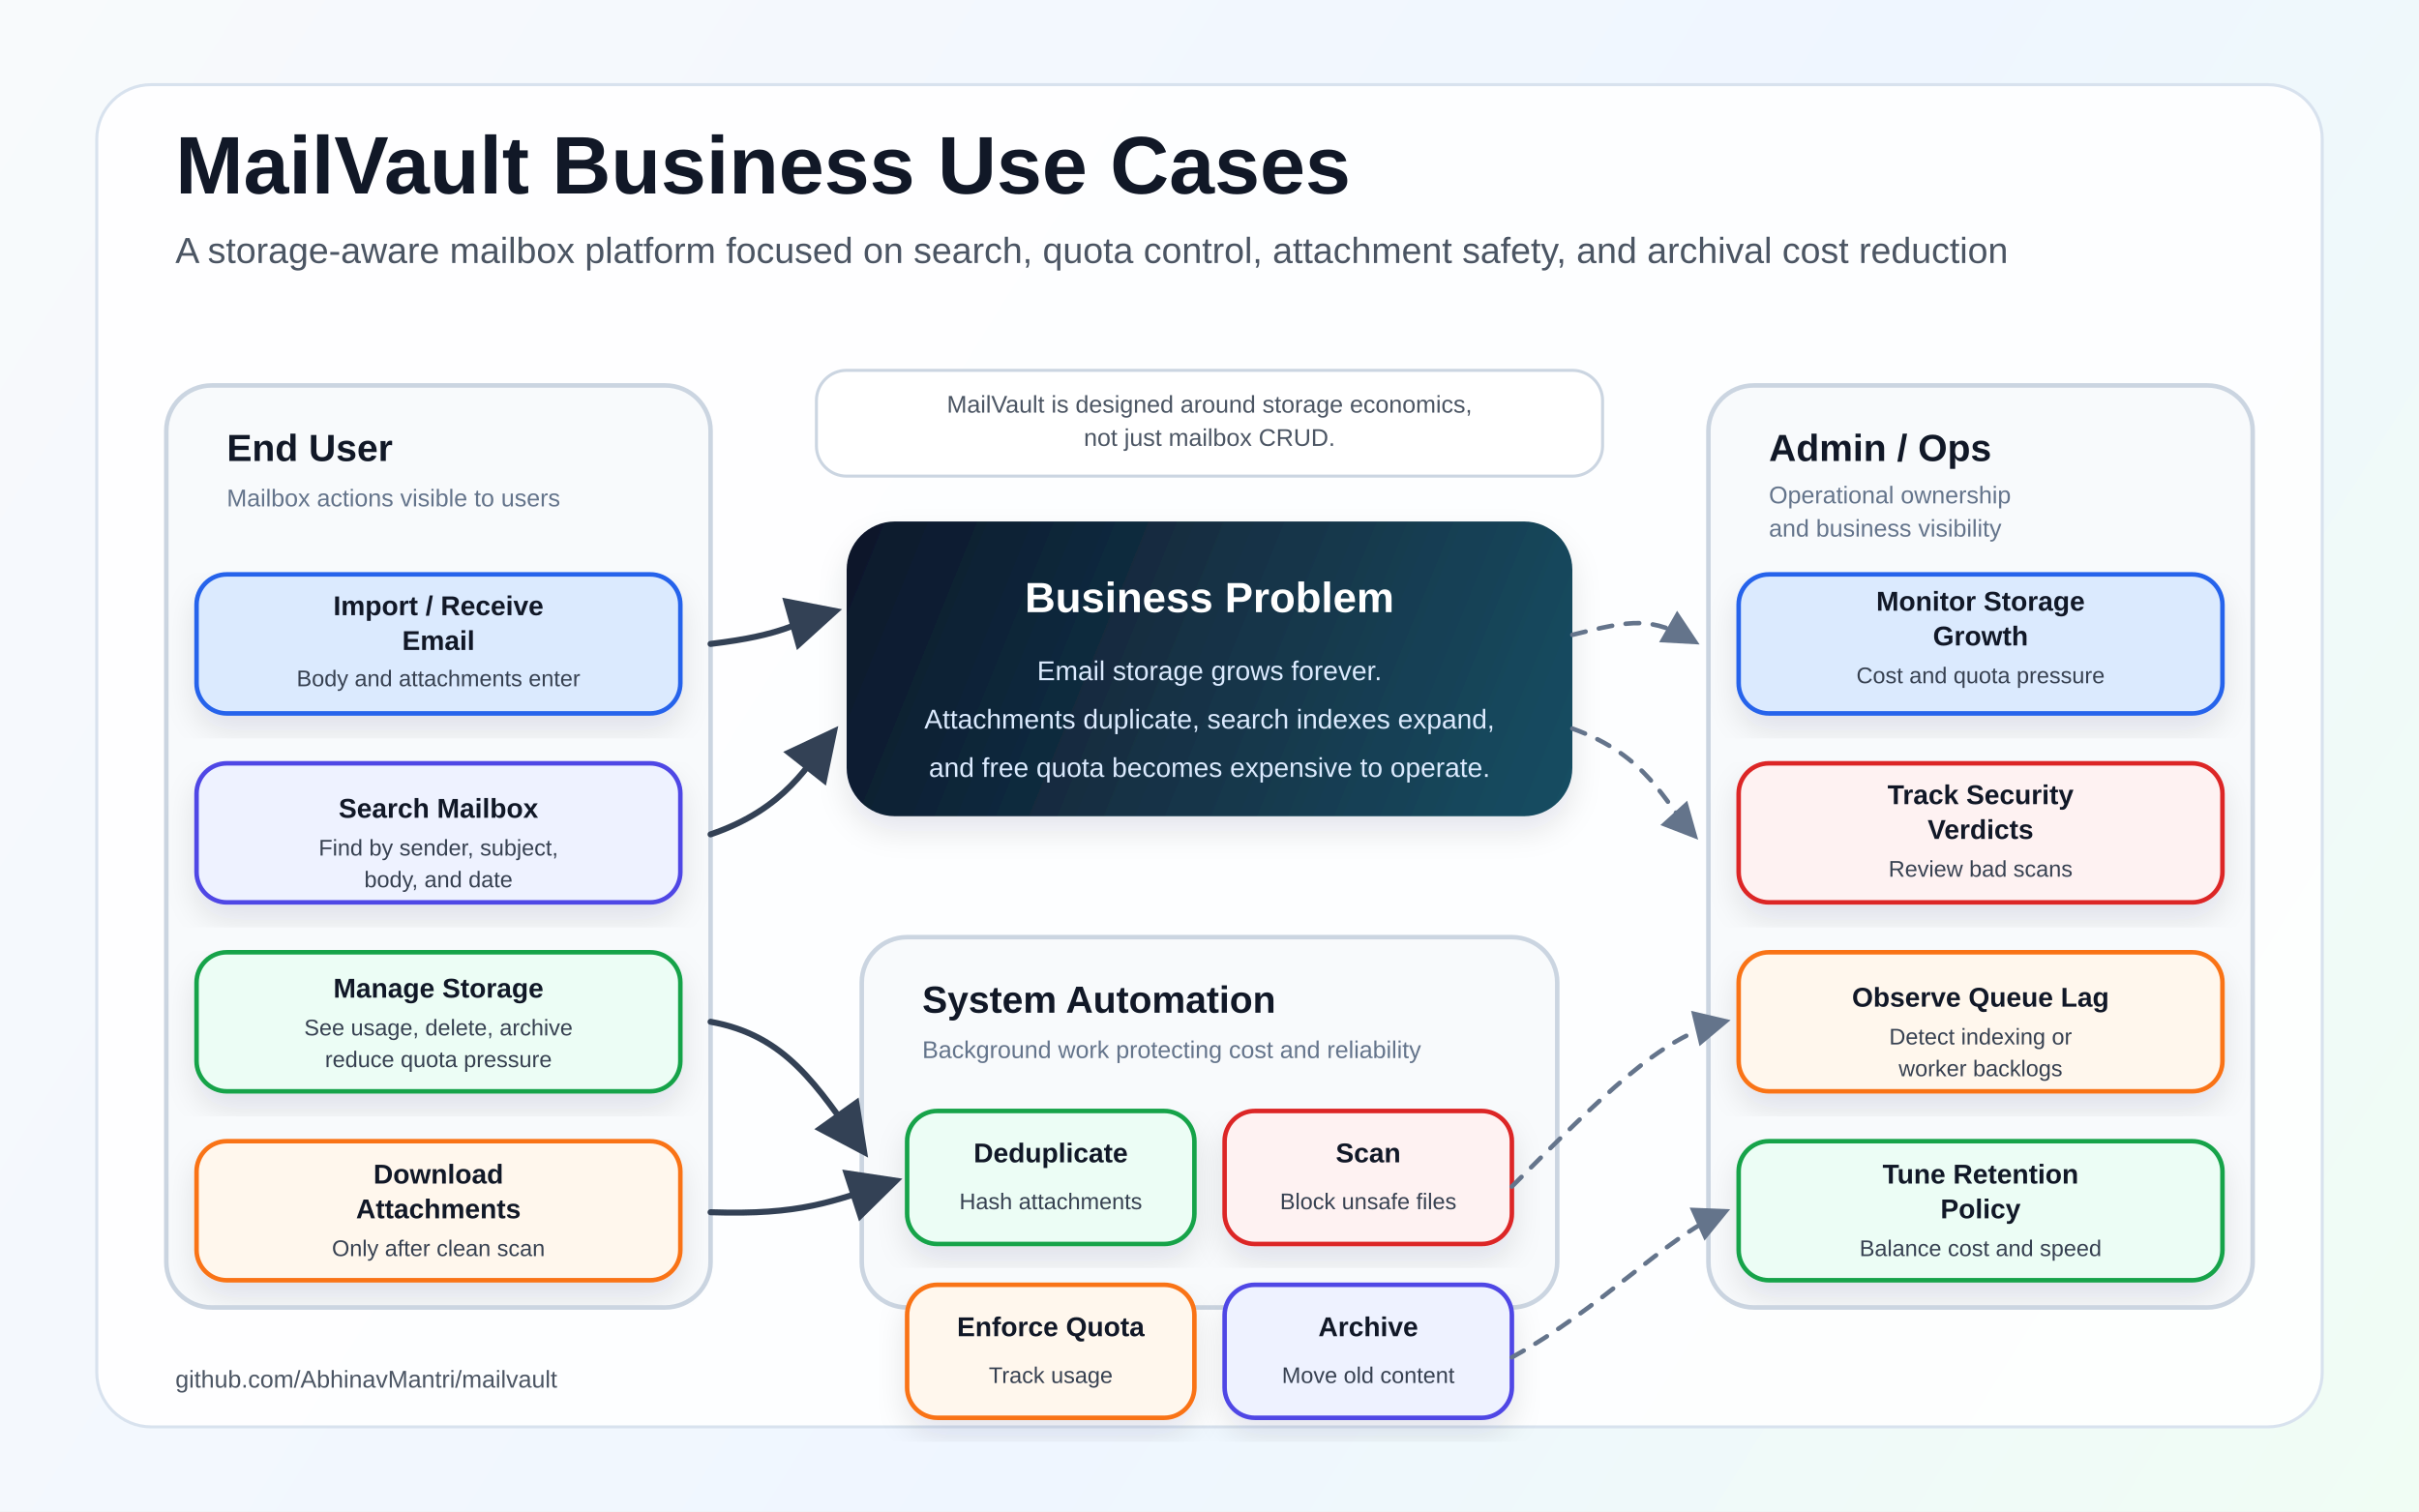
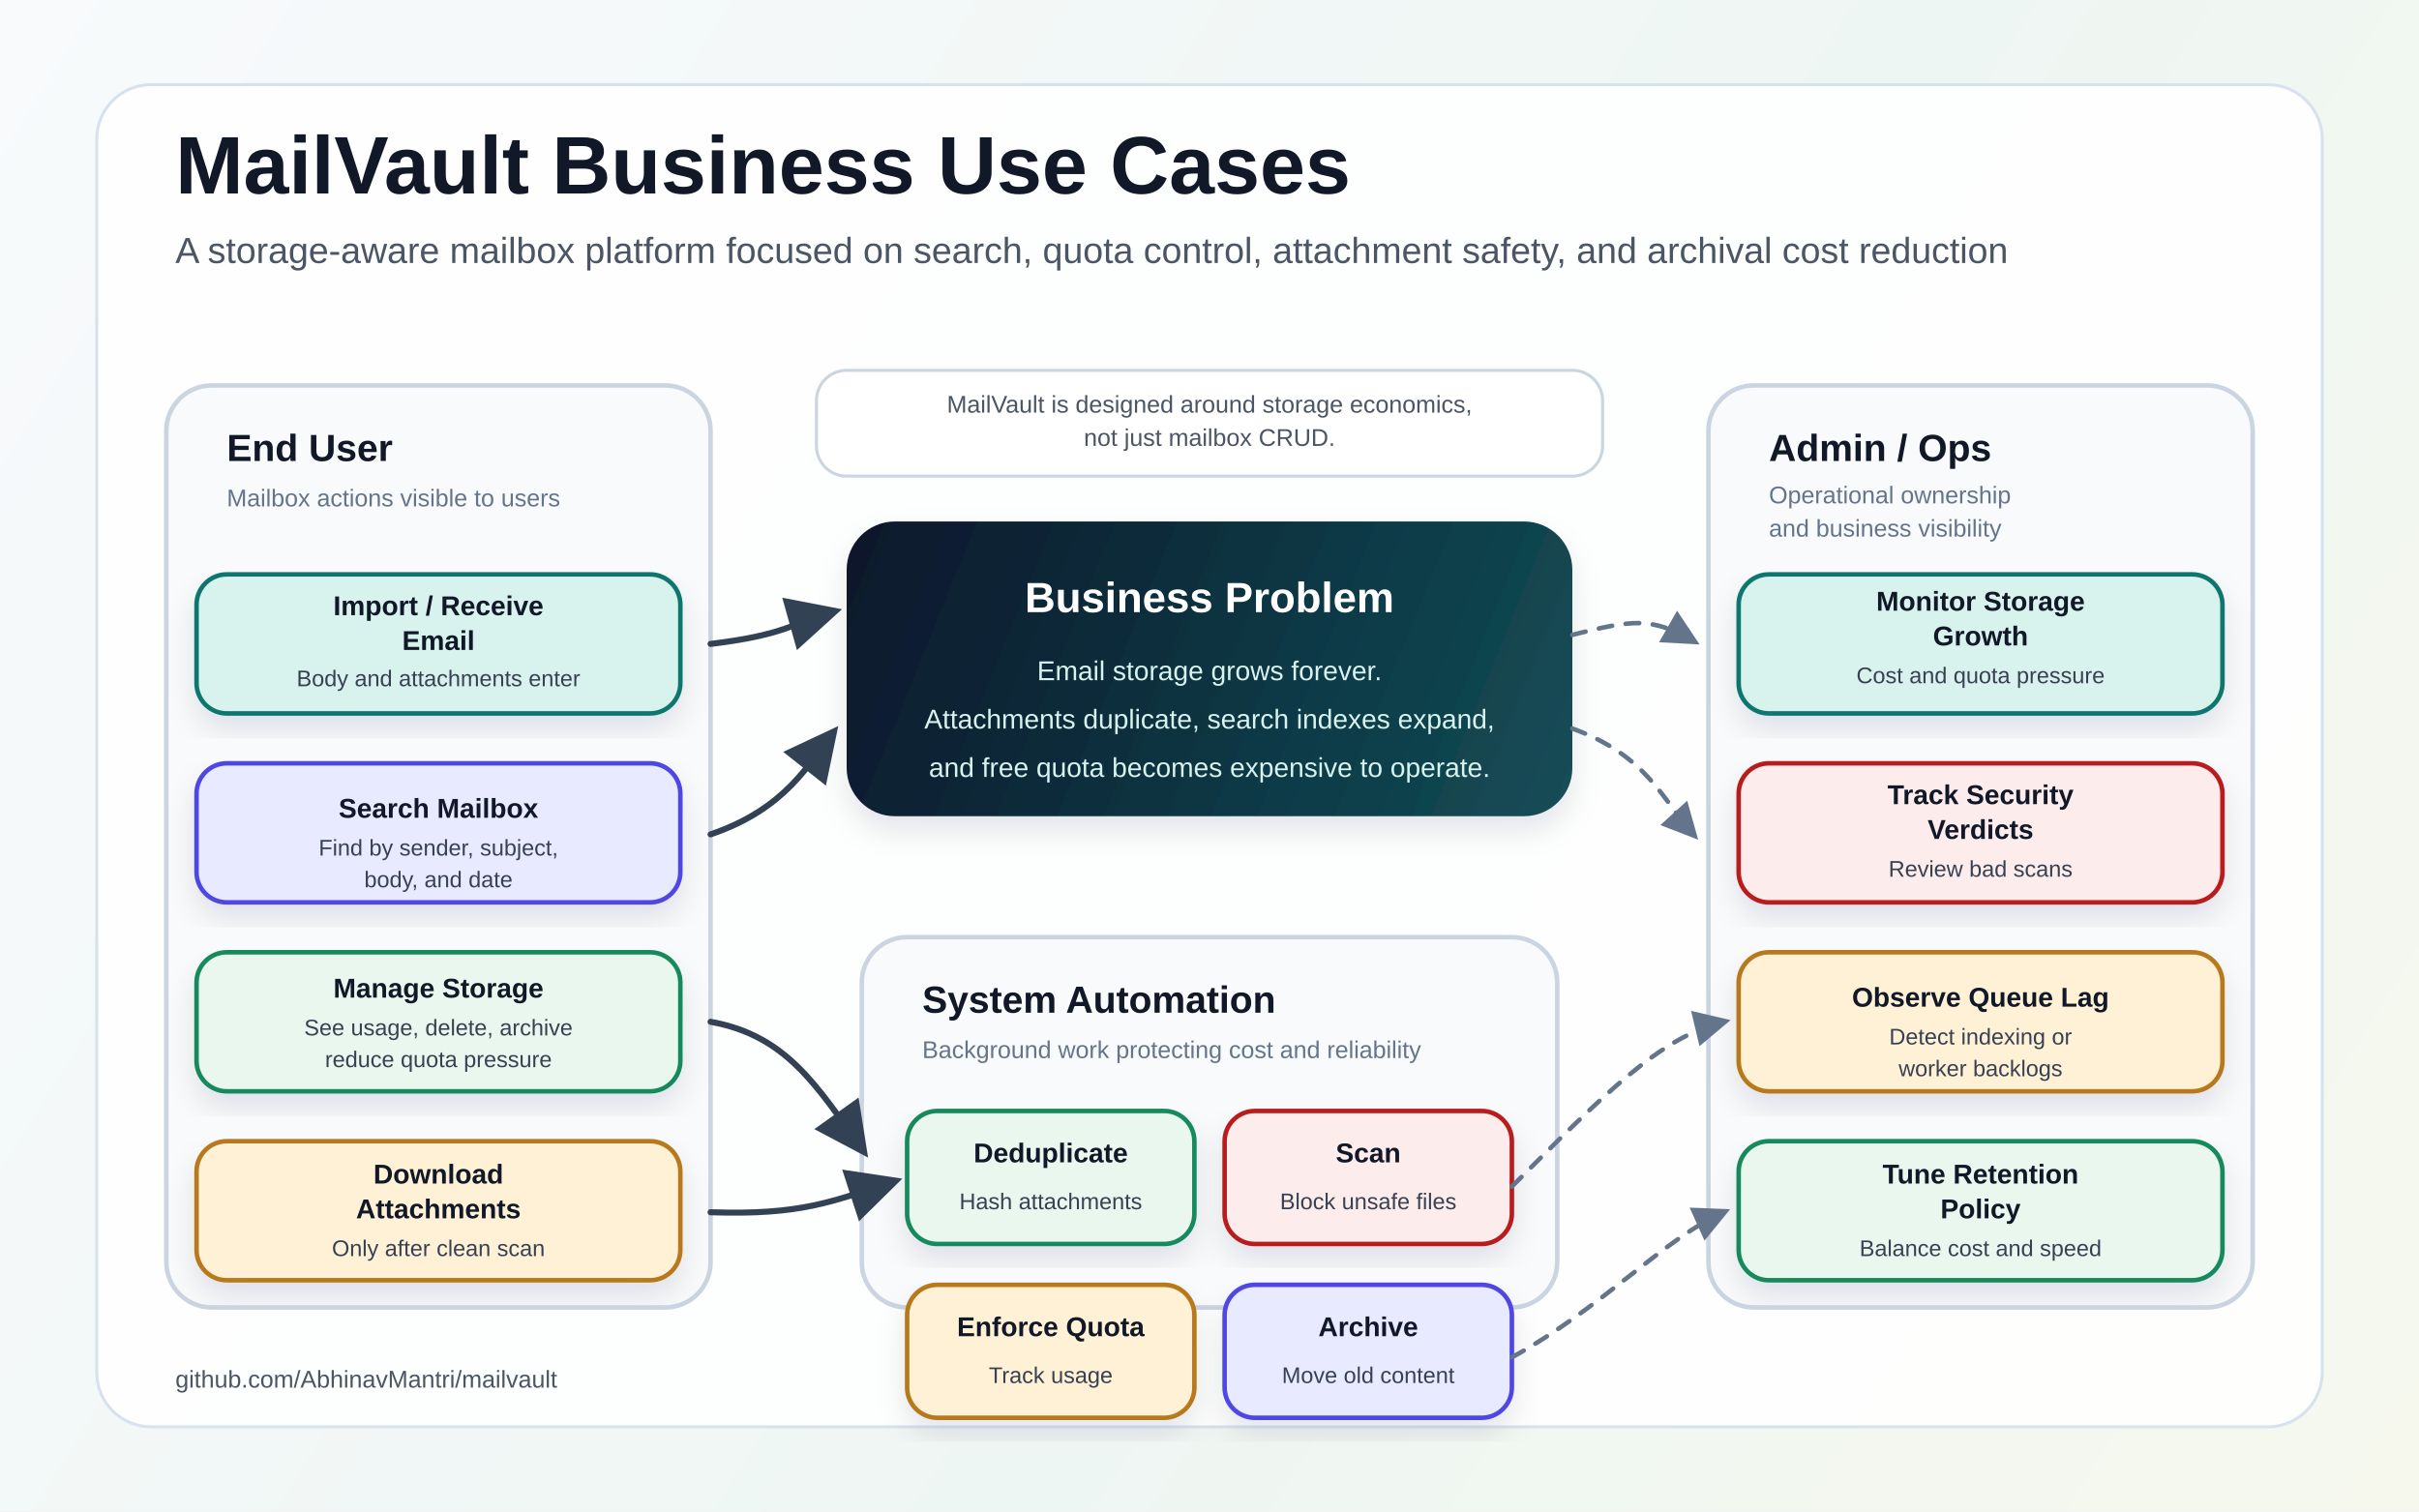
<svg xmlns="http://www.w3.org/2000/svg" width="1600" height="1000" viewBox="0 0 1600 1000" fill="none" role="img" aria-labelledby="title desc">
  <defs>
    <style>
      .title { font: 700 54px Arial, Helvetica, sans-serif; fill: #111827; }
      .subtitle { font: 400 24px Arial, Helvetica, sans-serif; fill: #4b5563; }
      .group-title { font: 700 25px Arial, Helvetica, sans-serif; fill: #111827; }
      .group-note { font: 400 16px Arial, Helvetica, sans-serif; fill: #64748b; }
      .box-title { font: 700 18px Arial, Helvetica, sans-serif; fill: #111827; }
      .box-body { font: 400 15px Arial, Helvetica, sans-serif; fill: #374151; }
      .small { font: 400 16px Arial, Helvetica, sans-serif; fill: #4b5563; }
      .label { font: 700 16px Arial, Helvetica, sans-serif; fill: #334155; }
      .white-title { font: 700 28px Arial, Helvetica, sans-serif; fill: #ffffff; }
-       .white-small { font: 400 18px Arial, Helvetica, sans-serif; fill: #dbeafe; }
+       .white-small { font: 400 18px Arial, Helvetica, sans-serif; fill: #D8F3EE; }
      .arrow { stroke: #334155; stroke-width: 4; stroke-linecap: round; stroke-linejoin: round; }
      .soft-arrow { stroke: #64748b; stroke-width: 3; stroke-linecap: round; stroke-linejoin: round; stroke-dasharray: 9 9; }
      .box { stroke-width: 3; rx: 20; }
    </style>
    <marker id="arrow" viewBox="0 0 10 10" refX="8" refY="5" markerWidth="9" markerHeight="9" orient="auto">
      <path d="M0 0 L10 5 L0 10 z" fill="#334155" />
    </marker>
    <marker id="softArrow" viewBox="0 0 10 10" refX="8" refY="5" markerWidth="8" markerHeight="8" orient="auto">
      <path d="M0 0 L10 5 L0 10 z" fill="#64748b" />
    </marker>
    <linearGradient id="pageBg" x1="0" y1="0" x2="1600" y2="1000" gradientUnits="userSpaceOnUse">
      <stop stop-color="#f8fafc" />
-       <stop offset="0.58" stop-color="#eff6ff" />
-       <stop offset="1" stop-color="#f0fdf4" />
+       <stop offset="0.58" stop-color="#EEF6F3" />
+       <stop offset="1" stop-color="#F6F8EE" />
    </linearGradient>
    <linearGradient id="problemBg" x1="560" y1="345" x2="1040" y2="540" gradientUnits="userSpaceOnUse">
      <stop stop-color="#0f172a" />
-       <stop offset="1" stop-color="#164e63" />
+       <stop offset="1" stop-color="#124E57" />
    </linearGradient>
    <filter id="shadow" x="-10%" y="-12%" width="120%" height="130%">
      <feDropShadow dx="0" dy="10" stdDeviation="10" flood-color="#0f172a" flood-opacity="0.10" />
    </filter>
  </defs>
  <rect width="1600" height="1000" fill="url(#pageBg)" />
  <rect x="64" y="56" width="1472" height="888" rx="36" fill="#ffffff" fill-opacity="0.88" stroke="#d8e2ee" stroke-width="2" />
  <text x="116" y="128" class="title">MailVault Business Use Cases</text>
  <text x="116" y="174" class="subtitle">A storage-aware mailbox platform focused on search, quota control, attachment safety, and archival cost reduction</text>
  <rect x="110" y="255" width="360" height="610" rx="30" fill="#f8fafc" stroke="#cbd5e1" stroke-width="3" />
  <text x="150" y="305" class="group-title">End User</text>
  <text x="150" y="335" class="group-note">Mailbox actions visible to users</text>
-   <rect x="130" y="380" width="320" height="92" class="box" fill="#dbeafe" stroke="#2563eb" filter="url(#shadow)" />
+   <rect x="130" y="380" width="320" height="92" class="box" fill="#D8F3EE" stroke="#0F766E" filter="url(#shadow)" />
  <text x="290" y="407" text-anchor="middle" class="box-title">Import / Receive</text>
  <text x="290" y="430" text-anchor="middle" class="box-title">Email</text>
  <text x="290" y="454" text-anchor="middle" class="box-body">Body and attachments enter</text>
-   <rect x="130" y="505" width="320" height="92" class="box" fill="#eef2ff" stroke="#4f46e5" filter="url(#shadow)" />
+   <rect x="130" y="505" width="320" height="92" class="box" fill="#E8EAFF" stroke="#4F46E5" filter="url(#shadow)" />
  <text x="290" y="541" text-anchor="middle" class="box-title">Search Mailbox</text>
  <text x="290" y="566" text-anchor="middle" class="box-body">Find by sender, subject,</text>
  <text x="290" y="587" text-anchor="middle" class="box-body">body, and date</text>
-   <rect x="130" y="630" width="320" height="92" class="box" fill="#ecfdf5" stroke="#16a34a" filter="url(#shadow)" />
+   <rect x="130" y="630" width="320" height="92" class="box" fill="#E9F7EF" stroke="#168A5B" filter="url(#shadow)" />
  <text x="290" y="660" text-anchor="middle" class="box-title">Manage Storage</text>
  <text x="290" y="685" text-anchor="middle" class="box-body">See usage, delete, archive</text>
  <text x="290" y="706" text-anchor="middle" class="box-body">reduce quota pressure</text>
-   <rect x="130" y="755" width="320" height="92" class="box" fill="#fff7ed" stroke="#f97316" filter="url(#shadow)" />
+   <rect x="130" y="755" width="320" height="92" class="box" fill="#FFF1D6" stroke="#B7791F" filter="url(#shadow)" />
  <text x="290" y="783" text-anchor="middle" class="box-title">Download</text>
  <text x="290" y="806" text-anchor="middle" class="box-title">Attachments</text>
  <text x="290" y="831" text-anchor="middle" class="box-body">Only after clean scan</text>
  <rect x="560" y="345" width="480" height="195" rx="32" fill="url(#problemBg)" filter="url(#shadow)" />
  <text x="800" y="405" text-anchor="middle" class="white-title">Business Problem</text>
  <text x="800" y="450" text-anchor="middle" class="white-small">Email storage grows forever.</text>
  <text x="800" y="482" text-anchor="middle" class="white-small">Attachments duplicate, search indexes expand,</text>
  <text x="800" y="514" text-anchor="middle" class="white-small">and free quota becomes expensive to operate.</text>
  <rect x="570" y="620" width="460" height="245" rx="30" fill="#f8fafc" stroke="#cbd5e1" stroke-width="3" />
  <text x="610" y="670" class="group-title">System Automation</text>
  <text x="610" y="700" class="group-note">Background work protecting cost and reliability</text>
-   <rect x="600" y="735" width="190" height="88" class="box" fill="#ecfdf5" stroke="#16a34a" filter="url(#shadow)" />
+   <rect x="600" y="735" width="190" height="88" class="box" fill="#E9F7EF" stroke="#168A5B" filter="url(#shadow)" />
  <text x="695" y="769" text-anchor="middle" class="box-title">Deduplicate</text>
  <text x="695" y="800" text-anchor="middle" class="box-body">Hash attachments</text>
-   <rect x="810" y="735" width="190" height="88" class="box" fill="#fef2f2" stroke="#dc2626" filter="url(#shadow)" />
+   <rect x="810" y="735" width="190" height="88" class="box" fill="#FDECEC" stroke="#B91C1C" filter="url(#shadow)" />
  <text x="905" y="769" text-anchor="middle" class="box-title">Scan</text>
  <text x="905" y="800" text-anchor="middle" class="box-body">Block unsafe files</text>
-   <rect x="600" y="850" width="190" height="88" class="box" fill="#fff7ed" stroke="#f97316" filter="url(#shadow)" />
+   <rect x="600" y="850" width="190" height="88" class="box" fill="#FFF1D6" stroke="#B7791F" filter="url(#shadow)" />
  <text x="695" y="884" text-anchor="middle" class="box-title">Enforce Quota</text>
  <text x="695" y="915" text-anchor="middle" class="box-body">Track usage</text>
-   <rect x="810" y="850" width="190" height="88" class="box" fill="#eef2ff" stroke="#4f46e5" filter="url(#shadow)" />
+   <rect x="810" y="850" width="190" height="88" class="box" fill="#E8EAFF" stroke="#4F46E5" filter="url(#shadow)" />
  <text x="905" y="884" text-anchor="middle" class="box-title">Archive</text>
  <text x="905" y="915" text-anchor="middle" class="box-body">Move old content</text>
  <rect x="1130" y="255" width="360" height="610" rx="30" fill="#f8fafc" stroke="#cbd5e1" stroke-width="3" />
  <text x="1170" y="305" class="group-title">Admin / Ops</text>
  <text x="1170" y="333" class="group-note">Operational ownership</text>
  <text x="1170" y="355" class="group-note">and business visibility</text>
-   <rect x="1150" y="380" width="320" height="92" class="box" fill="#dbeafe" stroke="#2563eb" filter="url(#shadow)" />
+   <rect x="1150" y="380" width="320" height="92" class="box" fill="#D8F3EE" stroke="#0F766E" filter="url(#shadow)" />
  <text x="1310" y="404" text-anchor="middle" class="box-title">Monitor Storage</text>
  <text x="1310" y="427" text-anchor="middle" class="box-title">Growth</text>
  <text x="1310" y="452" text-anchor="middle" class="box-body">Cost and quota pressure</text>
-   <rect x="1150" y="505" width="320" height="92" class="box" fill="#fef2f2" stroke="#dc2626" filter="url(#shadow)" />
+   <rect x="1150" y="505" width="320" height="92" class="box" fill="#FDECEC" stroke="#B91C1C" filter="url(#shadow)" />
  <text x="1310" y="532" text-anchor="middle" class="box-title">Track Security</text>
  <text x="1310" y="555" text-anchor="middle" class="box-title">Verdicts</text>
  <text x="1310" y="580" text-anchor="middle" class="box-body">Review bad scans</text>
-   <rect x="1150" y="630" width="320" height="92" class="box" fill="#fff7ed" stroke="#f97316" filter="url(#shadow)" />
+   <rect x="1150" y="630" width="320" height="92" class="box" fill="#FFF1D6" stroke="#B7791F" filter="url(#shadow)" />
  <text x="1310" y="666" text-anchor="middle" class="box-title">Observe Queue Lag</text>
  <text x="1310" y="691" text-anchor="middle" class="box-body">Detect indexing or</text>
  <text x="1310" y="712" text-anchor="middle" class="box-body">worker backlogs</text>
-   <rect x="1150" y="755" width="320" height="92" class="box" fill="#ecfdf5" stroke="#16a34a" filter="url(#shadow)" />
+   <rect x="1150" y="755" width="320" height="92" class="box" fill="#E9F7EF" stroke="#168A5B" filter="url(#shadow)" />
  <text x="1310" y="783" text-anchor="middle" class="box-title">Tune Retention</text>
  <text x="1310" y="806" text-anchor="middle" class="box-title">Policy</text>
  <text x="1310" y="831" text-anchor="middle" class="box-body">Balance cost and speed</text>
  <path class="arrow" d="M470 426 C520 420 525 412 550 405" marker-end="url(#arrow)" />
  <path class="arrow" d="M470 552 C520 535 535 505 550 486" marker-end="url(#arrow)" />
  <path class="arrow" d="M470 676 C520 685 540 718 570 760" marker-end="url(#arrow)" />
  <path class="arrow" d="M470 802 C530 804 550 795 590 782" marker-end="url(#arrow)" />
  <path class="soft-arrow" d="M1040 420 C1080 410 1092 408 1120 424" marker-end="url(#softArrow)" />
  <path class="soft-arrow" d="M1040 482 C1090 500 1100 530 1120 552" marker-end="url(#softArrow)" />
  <path class="soft-arrow" d="M1000 785 C1060 725 1098 686 1140 676" marker-end="url(#softArrow)" />
  <path class="soft-arrow" d="M1000 898 C1060 865 1100 820 1140 802" marker-end="url(#softArrow)" />
  <rect x="540" y="245" width="520" height="70" rx="20" fill="#ffffff" stroke="#cbd5e1" stroke-width="2" />
  <text x="800" y="273" text-anchor="middle" class="small">MailVault is designed around storage economics,</text>
  <text x="800" y="295" text-anchor="middle" class="small">not just mailbox CRUD.</text>
  <text x="116" y="918" class="small">github.com/AbhinavMantri/mailvault</text>
</svg>
